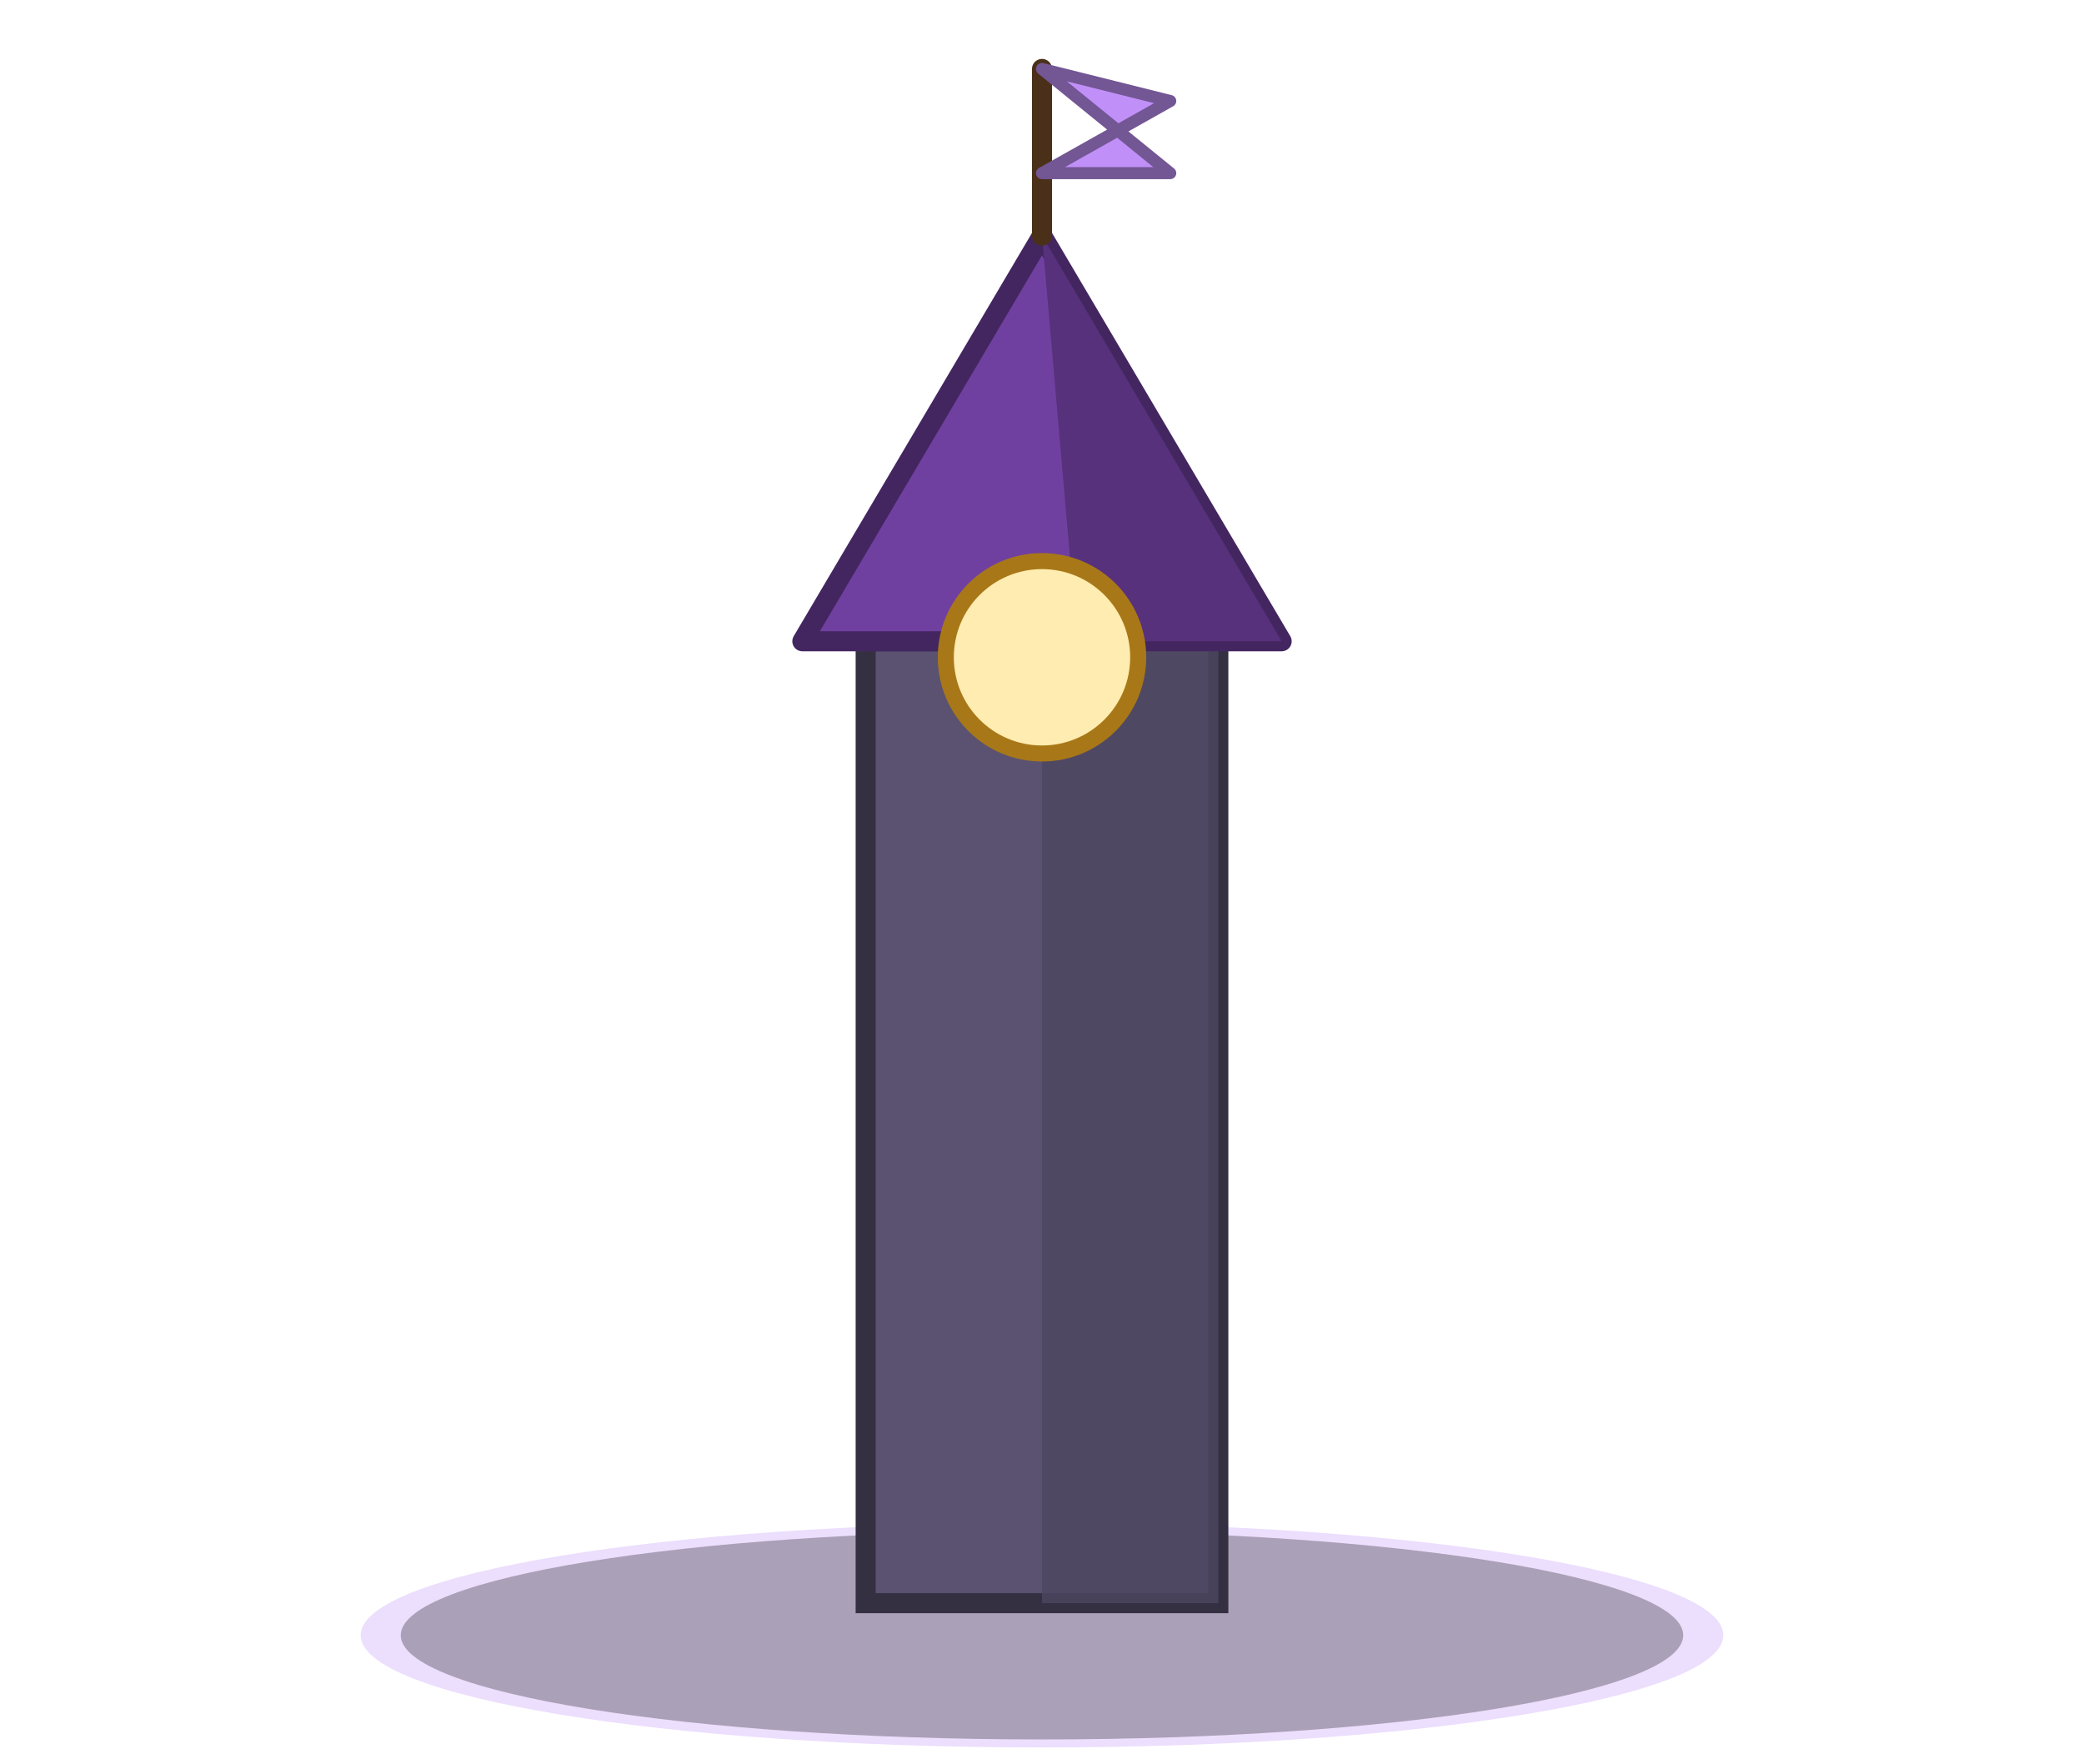
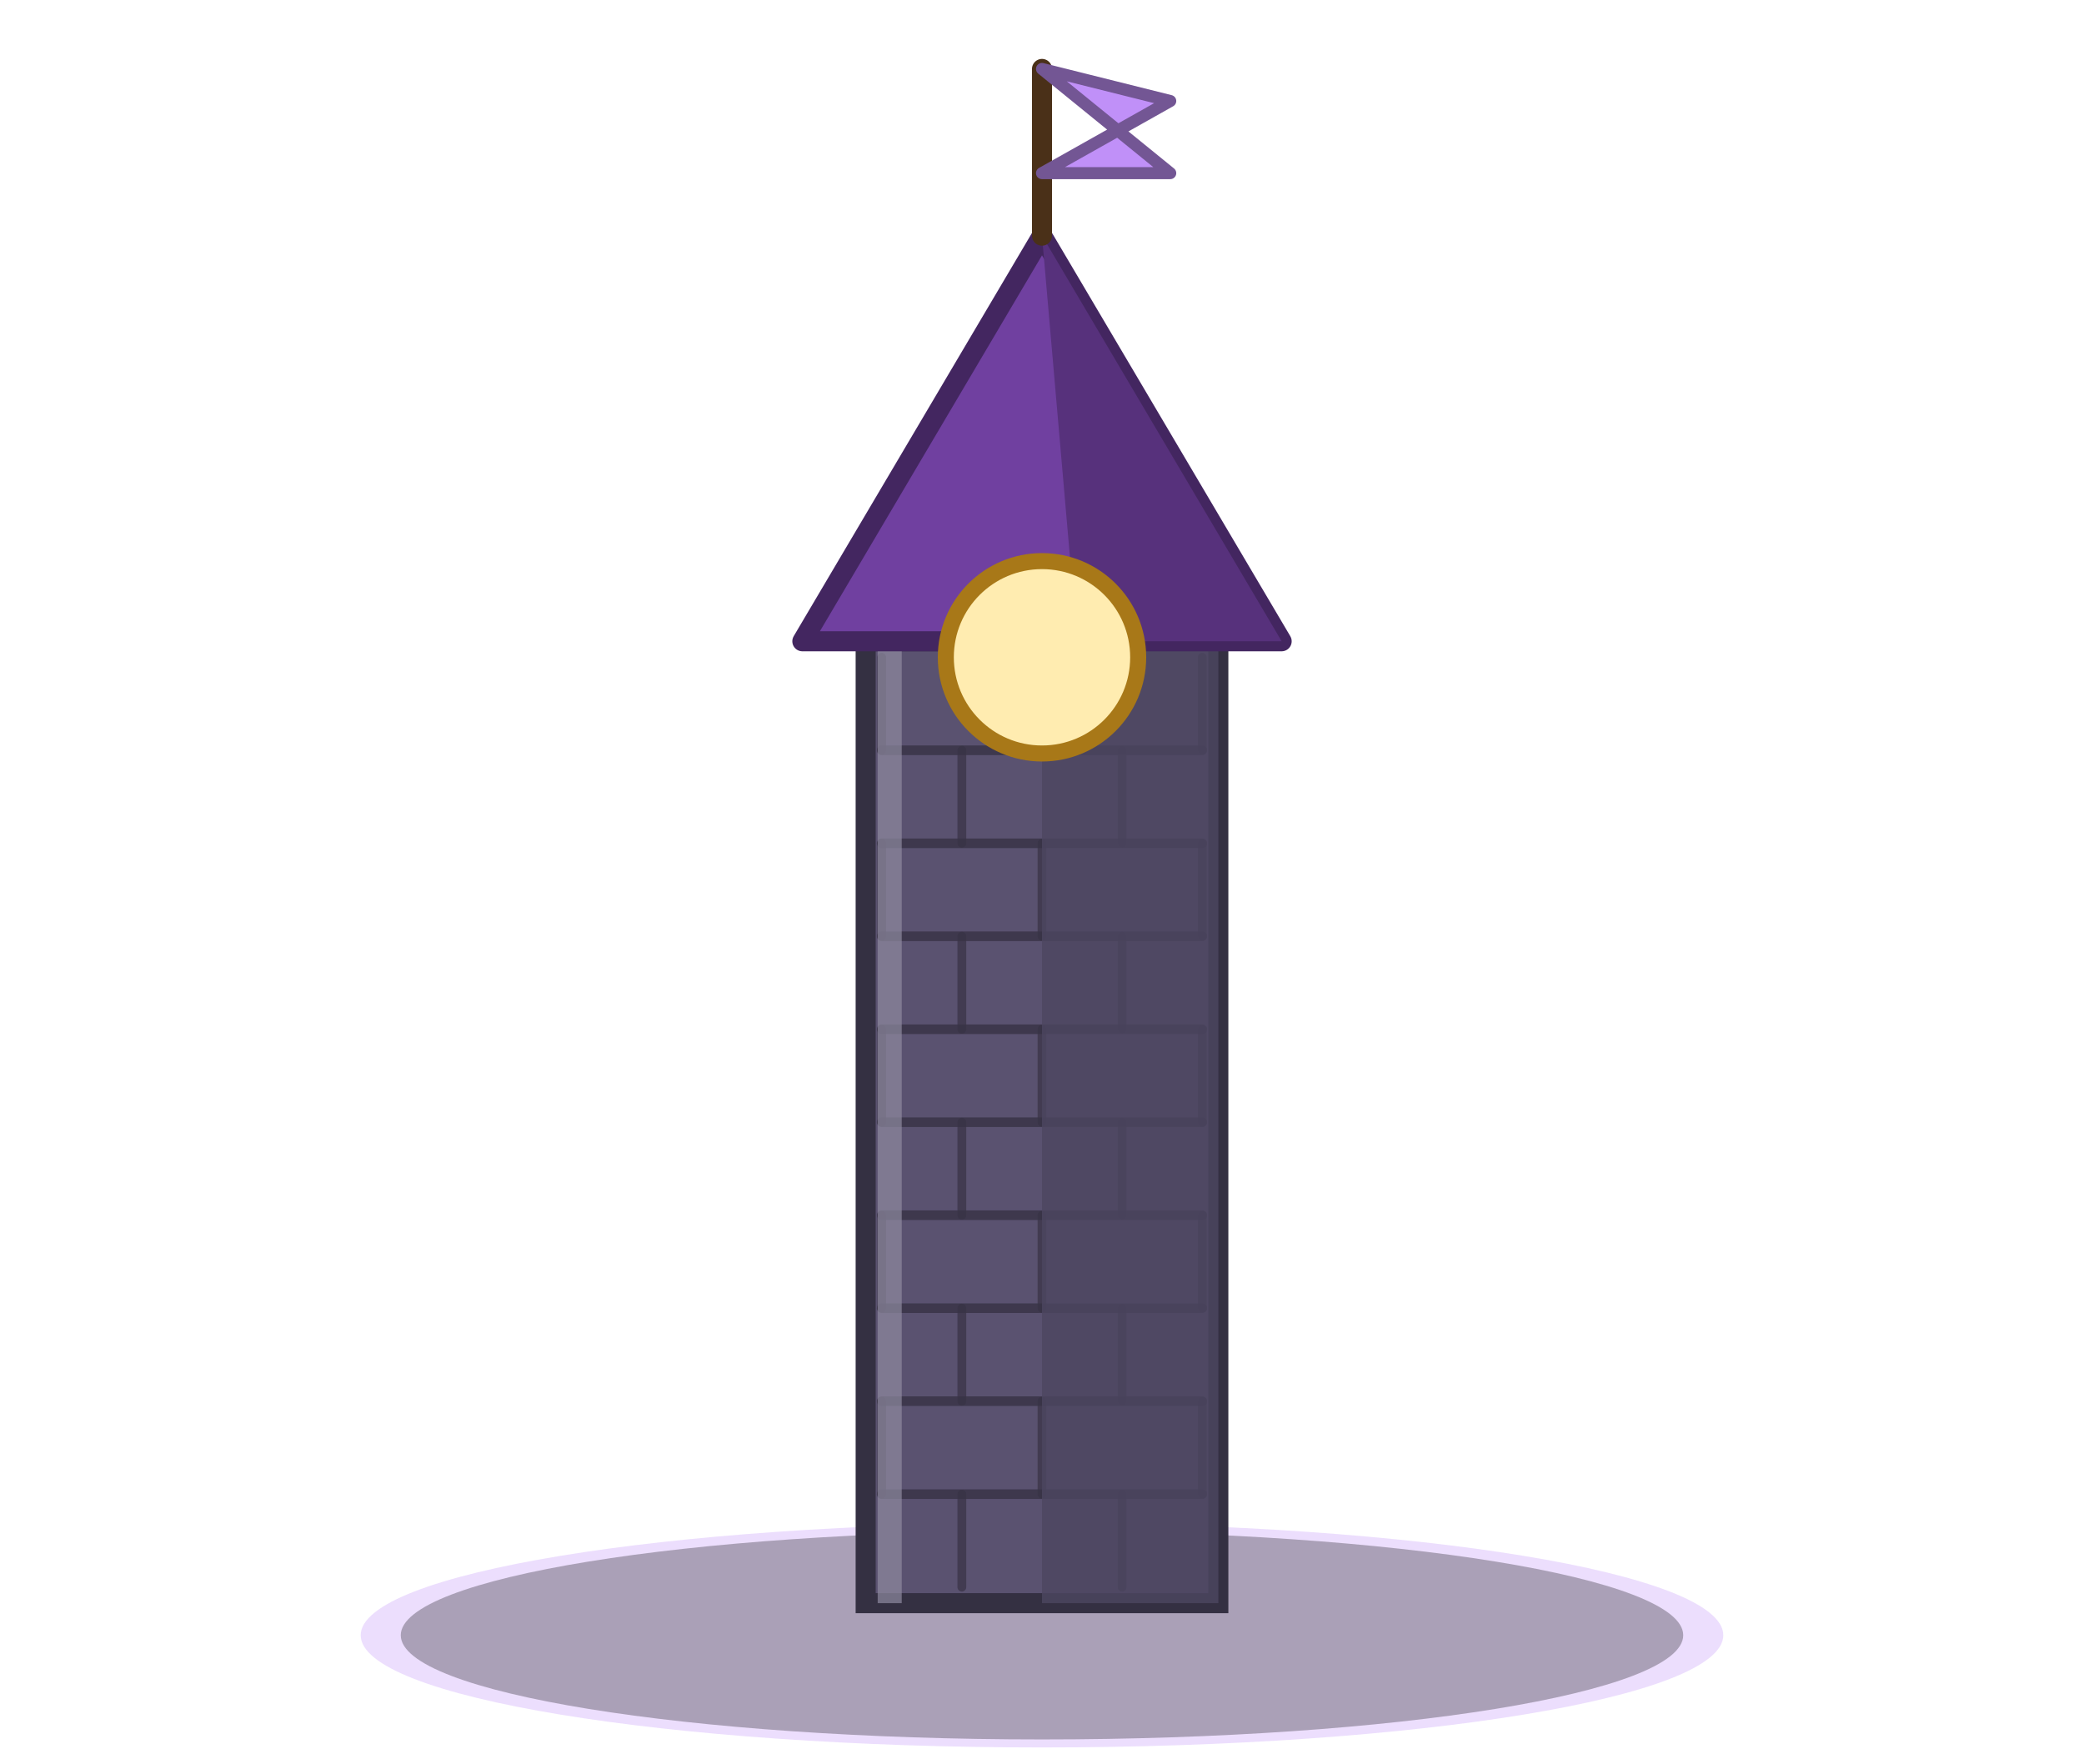
<svg xmlns="http://www.w3.org/2000/svg" width="260" height="220" viewBox="0 0 260 220">
  <ellipse cx="130.0" cy="204.0" rx="85.0" ry="14.0" fill="#c090f8" opacity="0.3" />
  <ellipse cx="130.0" cy="204.0" rx="80.0" ry="13.0" fill="#000" opacity="0.28" />
  <rect x="108.0" y="80.0" width="44.0" height="120.0" fill="#5a5270" stroke="#343042" stroke-width="2.5" />
+   <line x1="110.0" y1="93.6" x2="150.0" y2="93.6" stroke="#373245" stroke-width="1.2" stroke-linecap="round" opacity="0.8" />
+   <line x1="110.0" y1="105.2" x2="150.0" y2="105.2" stroke="#373245" stroke-width="1.2" stroke-linecap="round" opacity="0.8" />
+   <line x1="110.0" y1="116.8" x2="150.0" y2="116.8" stroke="#373245" stroke-width="1.2" stroke-linecap="round" opacity="0.8" />
+   <line x1="110.0" y1="128.4" x2="150.0" y2="128.4" stroke="#373245" stroke-width="1.2" stroke-linecap="round" opacity="0.8" />
+   <line x1="110.0" y1="140.0" x2="150.0" y2="140.0" stroke="#373245" stroke-width="1.2" stroke-linecap="round" opacity="0.8" />
+   <line x1="110.0" y1="151.6" x2="150.0" y2="151.6" stroke="#373245" stroke-width="1.2" stroke-linecap="round" opacity="0.8" />
+   <line x1="110.0" y1="163.2" x2="150.0" y2="163.2" stroke="#373245" stroke-width="1.2" stroke-linecap="round" opacity="0.8" />
+   <line x1="110.0" y1="174.8" x2="150.0" y2="174.8" stroke="#373245" stroke-width="1.2" stroke-linecap="round" opacity="0.8" />
+   <line x1="110.0" y1="186.4" x2="150.0" y2="186.4" stroke="#373245" stroke-width="1.2" stroke-linecap="round" opacity="0.8" />
+   <line x1="110.0" y1="82.0" x2="110.0" y2="93.6" stroke="#373245" stroke-width="1.1" stroke-linecap="round" opacity="0.7" />
+   <line x1="130.0" y1="82.0" x2="130.0" y2="93.6" stroke="#373245" stroke-width="1.1" stroke-linecap="round" opacity="0.7" />
+   <line x1="150.0" y1="82.0" x2="150.0" y2="93.6" stroke="#373245" stroke-width="1.1" stroke-linecap="round" opacity="0.7" />
+   <line x1="120.0" y1="93.6" x2="120.0" y2="105.2" stroke="#373245" stroke-width="1.1" stroke-linecap="round" opacity="0.7" />
+   <line x1="140.0" y1="93.6" x2="140.0" y2="105.2" stroke="#373245" stroke-width="1.1" stroke-linecap="round" opacity="0.7" />
+   <line x1="110.0" y1="105.2" x2="110.0" y2="116.8" stroke="#373245" stroke-width="1.1" stroke-linecap="round" opacity="0.7" />
+   <line x1="130.0" y1="105.2" x2="130.0" y2="116.8" stroke="#373245" stroke-width="1.1" stroke-linecap="round" opacity="0.7" />
+   <line x1="150.0" y1="105.2" x2="150.0" y2="116.8" stroke="#373245" stroke-width="1.1" stroke-linecap="round" opacity="0.7" />
+   <line x1="120.0" y1="116.8" x2="120.0" y2="128.4" stroke="#373245" stroke-width="1.1" stroke-linecap="round" opacity="0.7" />
+   <line x1="140.0" y1="116.8" x2="140.0" y2="128.4" stroke="#373245" stroke-width="1.1" stroke-linecap="round" opacity="0.7" />
+   <line x1="110.0" y1="128.4" x2="110.0" y2="140.0" stroke="#373245" stroke-width="1.1" stroke-linecap="round" opacity="0.7" />
+   <line x1="130.0" y1="128.4" x2="130.0" y2="140.0" stroke="#373245" stroke-width="1.1" stroke-linecap="round" opacity="0.7" />
+   <line x1="150.0" y1="128.4" x2="150.0" y2="140.0" stroke="#373245" stroke-width="1.1" stroke-linecap="round" opacity="0.7" />
+   <line x1="120.0" y1="140.0" x2="120.0" y2="151.6" stroke="#373245" stroke-width="1.1" stroke-linecap="round" opacity="0.7" />
+   <line x1="140.0" y1="140.0" x2="140.0" y2="151.6" stroke="#373245" stroke-width="1.1" stroke-linecap="round" opacity="0.7" />
+   <line x1="110.0" y1="151.6" x2="110.0" y2="163.2" stroke="#373245" stroke-width="1.1" stroke-linecap="round" opacity="0.7" />
+   <line x1="130.0" y1="151.6" x2="130.0" y2="163.2" stroke="#373245" stroke-width="1.1" stroke-linecap="round" opacity="0.7" />
+   <line x1="150.0" y1="151.6" x2="150.0" y2="163.2" stroke="#373245" stroke-width="1.1" stroke-linecap="round" opacity="0.7" />
+   <line x1="120.0" y1="163.2" x2="120.0" y2="174.8" stroke="#373245" stroke-width="1.1" stroke-linecap="round" opacity="0.7" />
+   <line x1="140.0" y1="163.2" x2="140.0" y2="174.8" stroke="#373245" stroke-width="1.1" stroke-linecap="round" opacity="0.7" />
+   <line x1="110.0" y1="174.8" x2="110.0" y2="186.4" stroke="#373245" stroke-width="1.1" stroke-linecap="round" opacity="0.7" />
+   <line x1="130.0" y1="174.8" x2="130.0" y2="186.4" stroke="#373245" stroke-width="1.1" stroke-linecap="round" opacity="0.7" />
+   <line x1="150.0" y1="174.8" x2="150.0" y2="186.4" stroke="#373245" stroke-width="1.1" stroke-linecap="round" opacity="0.7" />
+   <line x1="120.0" y1="186.4" x2="120.0" y2="198.0" stroke="#373245" stroke-width="1.1" stroke-linecap="round" opacity="0.7" />
+   <line x1="140.0" y1="186.4" x2="140.0" y2="198.0" stroke="#373245" stroke-width="1.1" stroke-linecap="round" opacity="0.7" />
  <rect x="130.0" y="80.0" width="22.0" height="120.0" fill="#4c4660" opacity="0.8" />
+   <rect x="109.5" y="80.0" width="3.0" height="120.0" fill="#8f8aa0" opacity="0.7" />
  <polygon points="100.1,80.0 130.0,29.4 159.9,80.0" fill="#7040a0" stroke="#432660" stroke-width="2.5" stroke-linejoin="round" />
  <polygon points="130.0,29.4 159.9,80.0 134.4,80.0" fill="#57317c" />
  <circle cx="130.0" cy="82.0" r="12.0" fill="#ffecb0" stroke="#a87818" stroke-width="2" />
  <line x1="130.0" y1="29.4" x2="130.0" y2="8.6" stroke="#4a3018" stroke-width="2.5" stroke-linecap="round" />
  <path d="M130.0 8.6 l16.0 4 l-16.0 9 l16.0 0 z" fill="#c090f8" stroke="#735694" stroke-width="1.5" stroke-linejoin="round" stroke-linecap="round" />
</svg>
